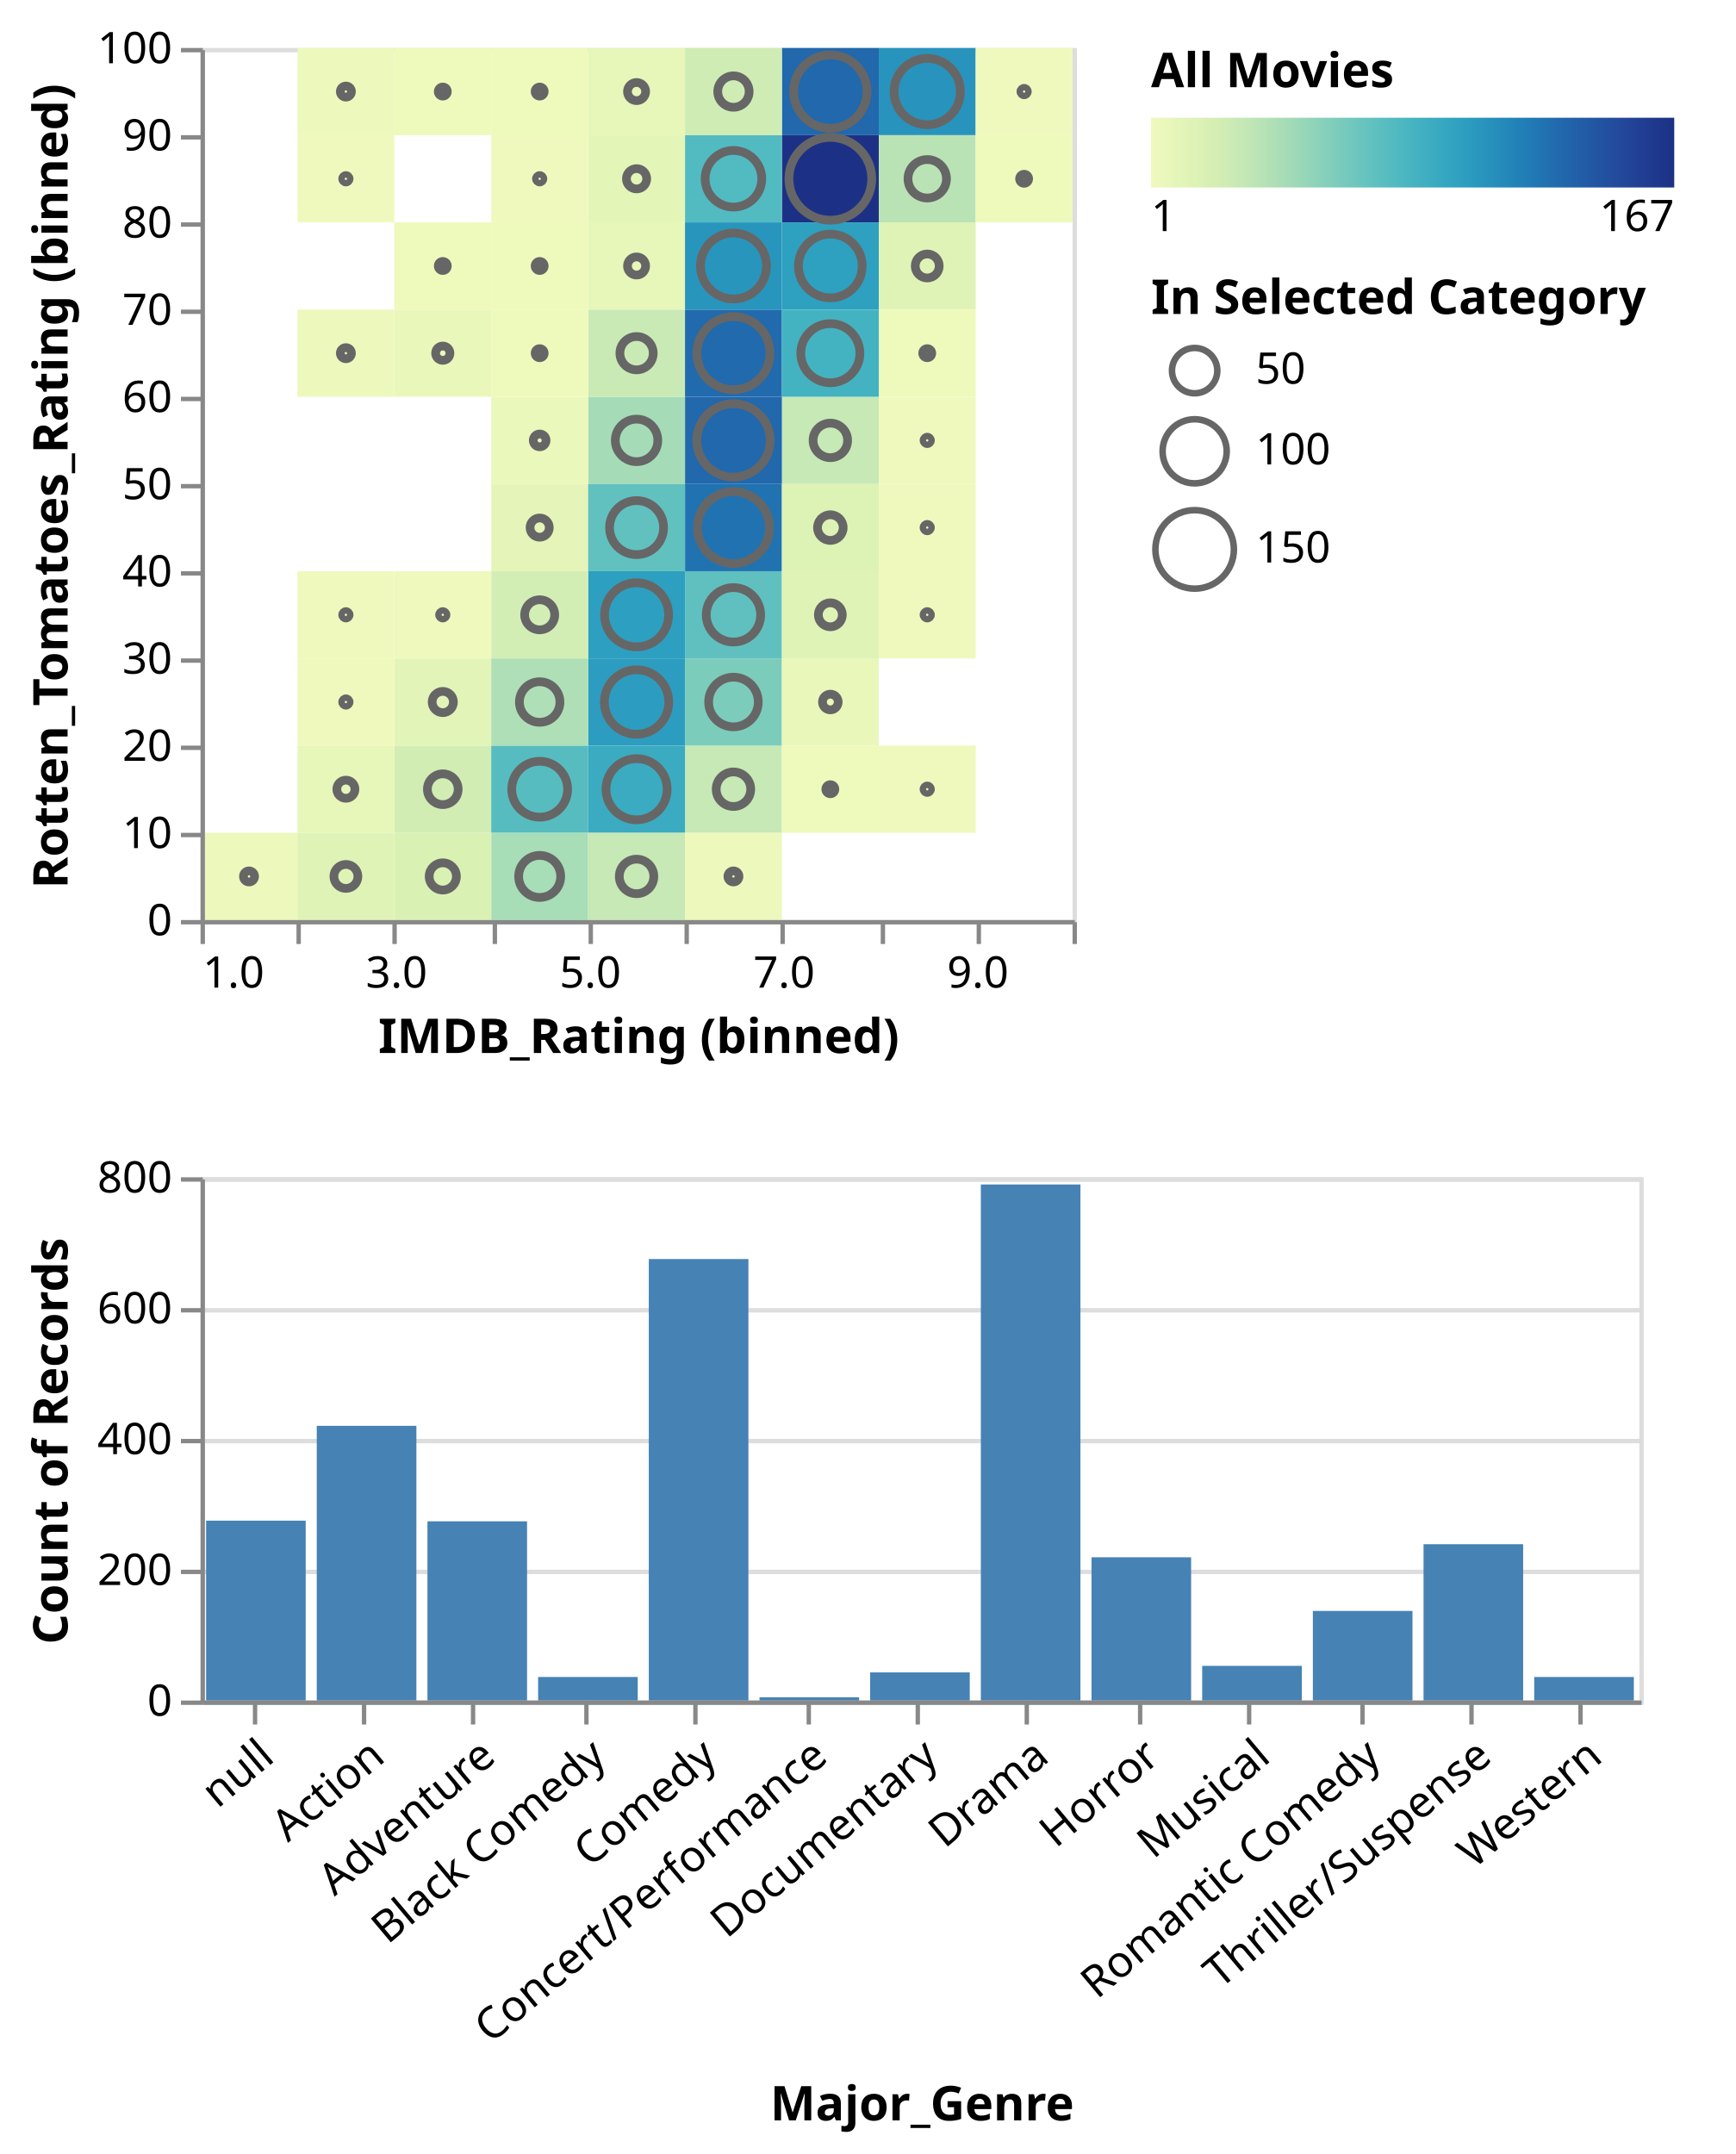
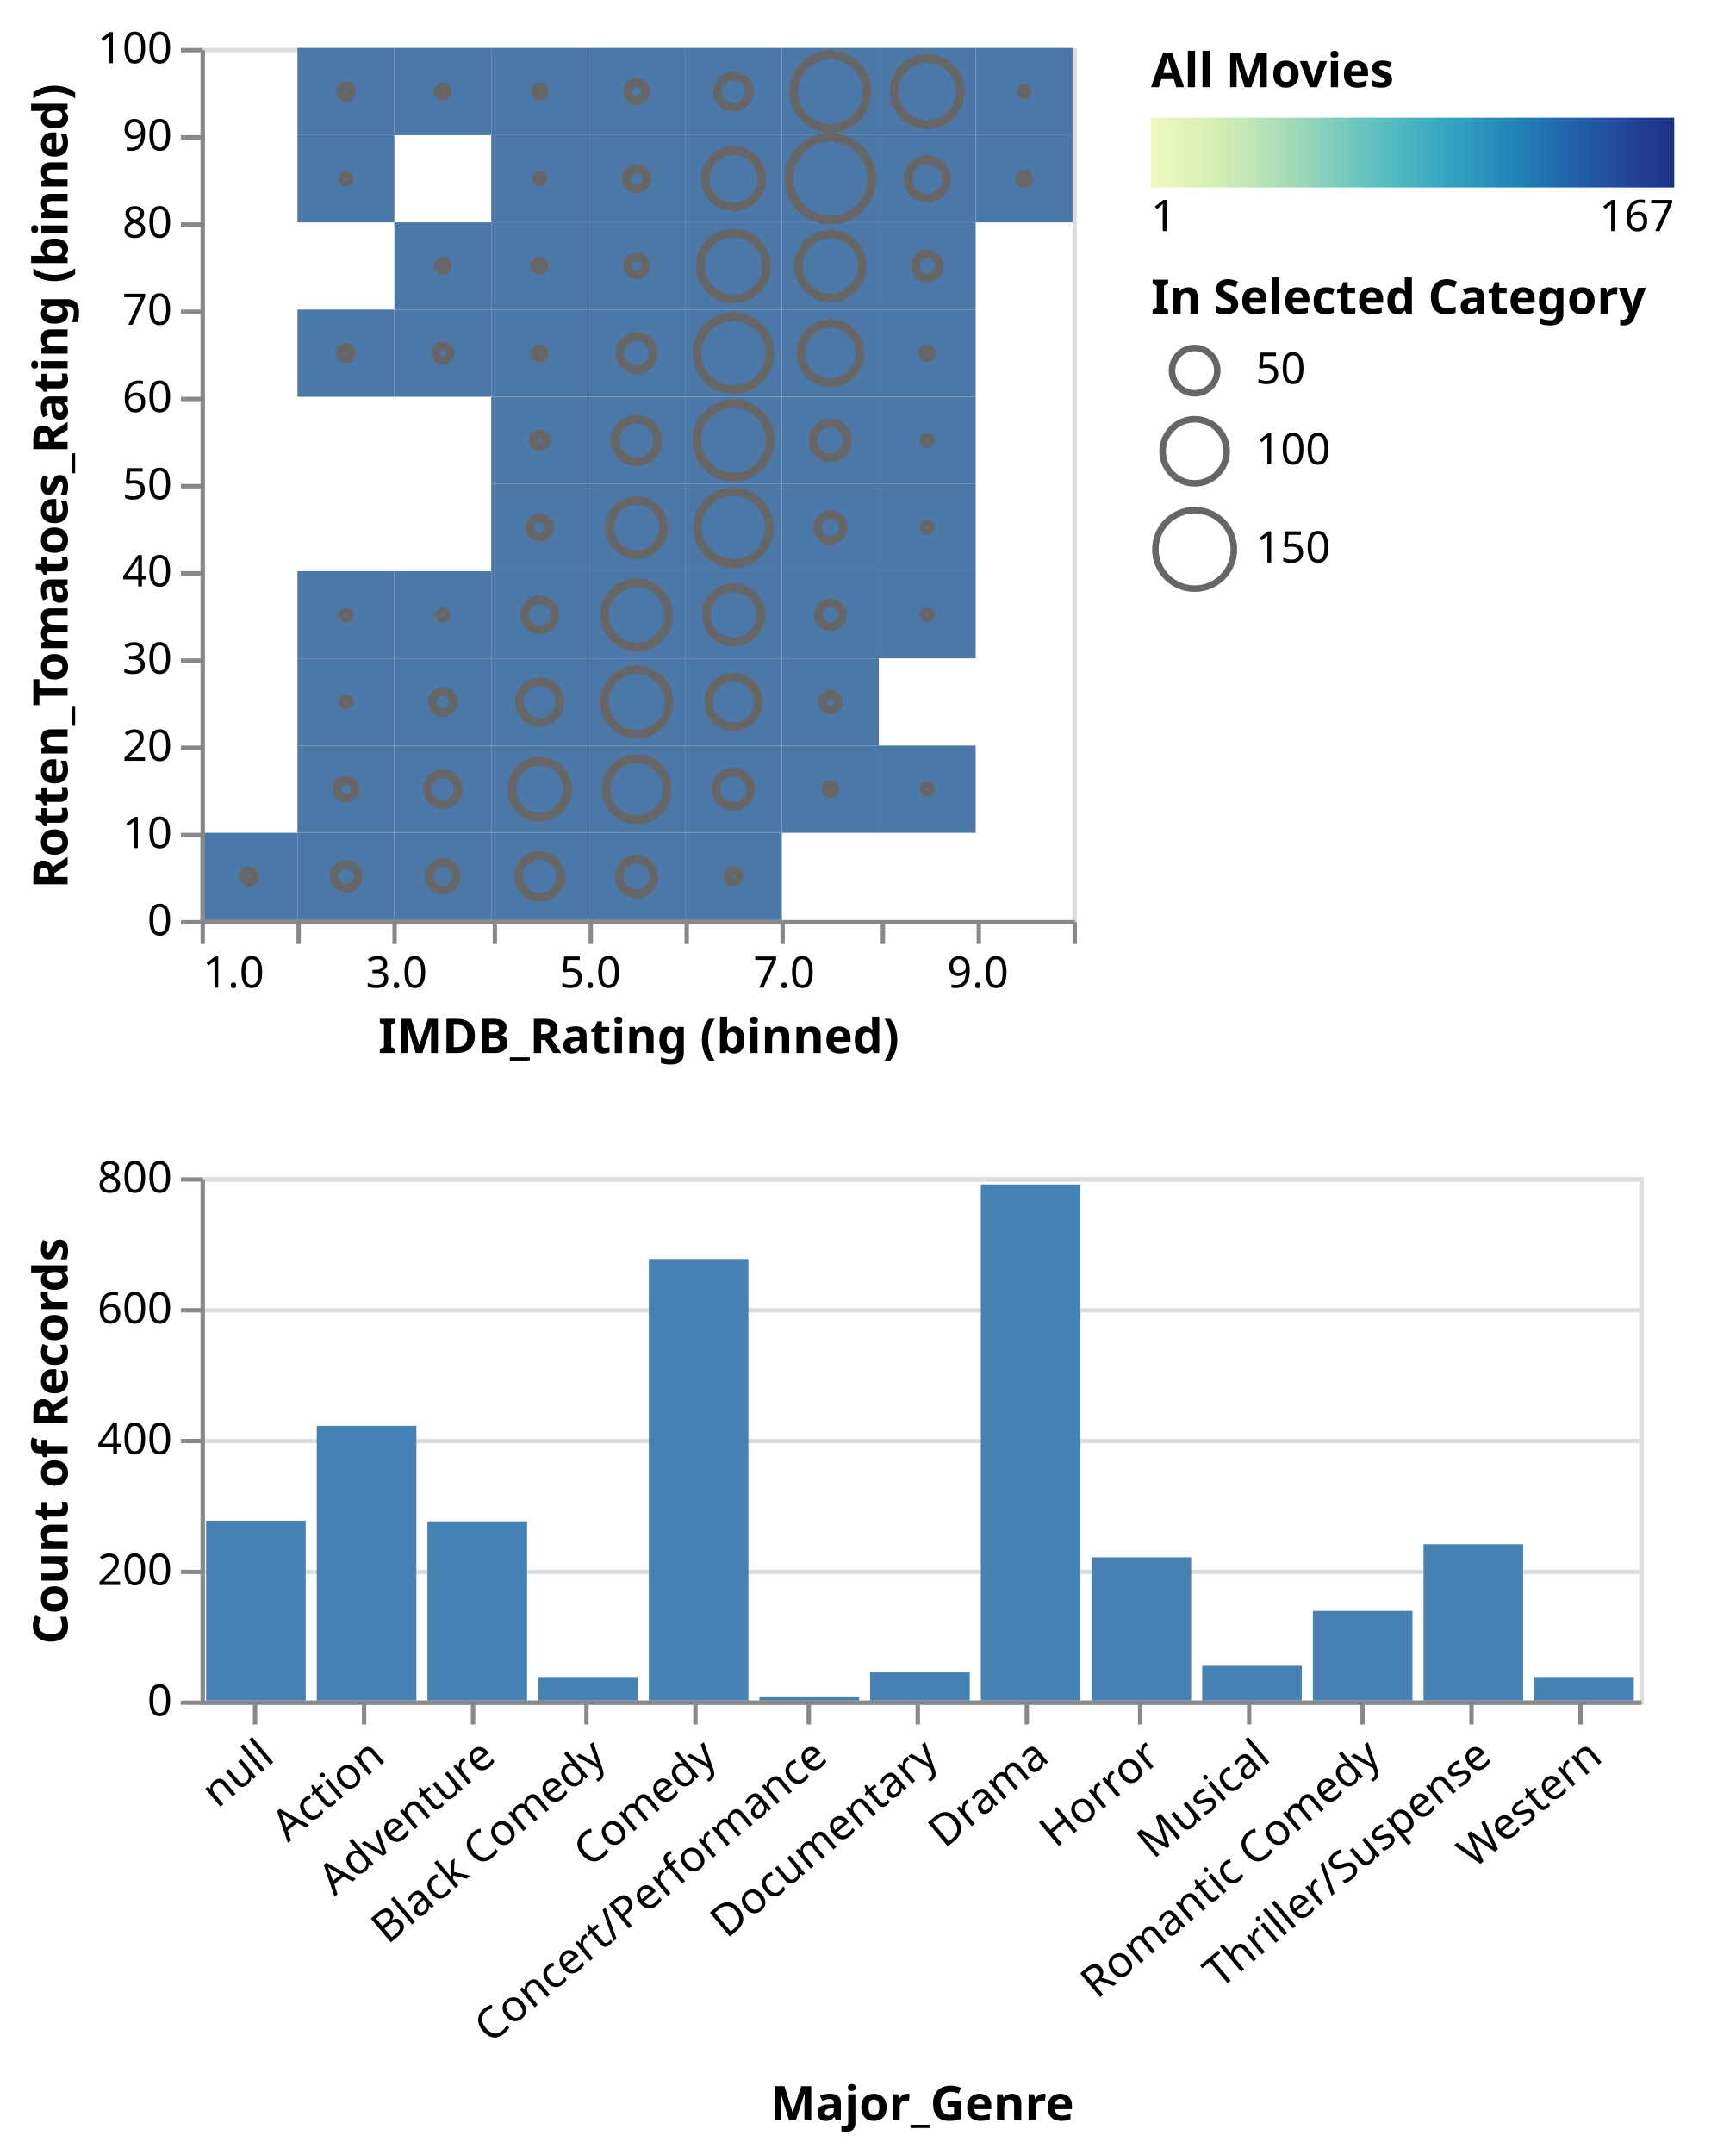
<svg xmlns="http://www.w3.org/2000/svg" class="marks" width="398" height="494" viewBox="0 0 398 494" version="1.1">
  <defs>
    <linearGradient id="gradient_0" x1="0" x2="1" y1="0" y2="0">
      <stop offset="0" stop-color="rgb(239, 249, 189)" />
      <stop offset="0.054" stop-color="rgb(228, 245, 184)" />
      <stop offset="0.114" stop-color="rgb(215, 239, 180)" />
      <stop offset="0.175" stop-color="rgb(197, 232, 181)" />
      <stop offset="0.235" stop-color="rgb(175, 223, 182)" />
      <stop offset="0.295" stop-color="rgb(150, 214, 185)" />
      <stop offset="0.355" stop-color="rgb(124, 204, 188)" />
      <stop offset="0.416" stop-color="rgb(99, 194, 191)" />
      <stop offset="0.476" stop-color="rgb(78, 184, 193)" />
      <stop offset="0.536" stop-color="rgb(60, 172, 193)" />
      <stop offset="0.596" stop-color="rgb(45, 159, 192)" />
      <stop offset="0.657" stop-color="rgb(38, 142, 187)" />
      <stop offset="0.717" stop-color="rgb(33, 125, 182)" />
      <stop offset="0.777" stop-color="rgb(33, 106, 173)" />
      <stop offset="0.837" stop-color="rgb(34, 89, 165)" />
      <stop offset="0.898" stop-color="rgb(35, 72, 156)" />
      <stop offset="0.958" stop-color="rgb(31, 58, 143)" />
      <stop offset="1" stop-color="rgb(28, 49, 133)" />
    </linearGradient>
  </defs>
  <g transform="translate(46,11)">
    <g class="mark-group role-frame root">
      <g transform="translate(0,0)">
        <path class="background" d="M0,0h0v0h0Z" style="fill: none;" />
        <g>
          <g class="mark-group role-scope concat_0_group">
            <g transform="translate(0,0)">
              <path class="background" d="M0.5,0.5h200v200h-200Z" style="fill: none; stroke: #ddd;" />
              <g>
                <g class="mark-rect role-mark concat_0_layer_0_marks">
-                   <path d="M44.444,60h22.222v20h-22.222Z" style="fill: rgb(234, 247, 187);" />
-                   <path d="M88.889,140h22.222v20h-22.222Z" style="fill: rgb(44, 157, 192);" />
-                   <path d="M133.333,20h22.222v20h-22.222Z" style="fill: rgb(28, 49, 133);" />
-                   <path d="M155.556,0h22.222v20h-22.222Z" style="fill: rgb(40, 147, 189);" />
-                   <path d="M111.111,20h22.222v20h-22.222Z" style="fill: rgb(82, 186, 193);" />
-                   <path d="M22.222,0h22.222v20h-22.222Z" style="fill: rgb(237, 248, 188);" />
-                   <path d="M133.333,80h22.222v20h-22.222Z" style="fill: rgb(198, 233, 181);" />
-                   <path d="M88.889,120h22.222v20h-22.222Z" style="fill: rgb(45, 159, 192);" />
-                   <path d="M133.333,40h22.222v20h-22.222Z" style="fill: rgb(46, 160, 192);" />
-                   <path d="M44.444,160h22.222v20h-22.222Z" style="fill: rgb(209, 237, 180);" />
-                   <path d="M133.333,0h22.222v20h-22.222Z" style="fill: rgb(33, 104, 172);" />
-                   <path d="M111.111,160h22.222v20h-22.222Z" style="fill: rgb(198, 233, 181);" />
-                   <path d="M111.111,80h22.222v20h-22.222Z" style="fill: rgb(33, 104, 172);" />
-                   <path d="M66.667,160h22.222v20h-22.222Z" style="fill: rgb(86, 188, 192);" />
-                   <path d="M111.111,100h22.222v20h-22.222Z" style="fill: rgb(33, 114, 177);" />
-                   <path d="M111.111,140h22.222v20h-22.222Z" style="fill: rgb(124, 204, 188);" />
-                   <path d="M88.889,80h22.222v20h-22.222Z" style="fill: rgb(165, 220, 183);" />
-                   <path d="M44.444,40h22.222v20h-22.222Z" style="fill: rgb(238, 249, 188);" />
-                   <path d="M111.111,0h22.222v20h-22.222Z" style="fill: rgb(207, 236, 180);" />
-                   <path d="M88.889,60h22.222v20h-22.222Z" style="fill: rgb(202, 234, 181);" />
-                   <path d="M88.889,40h22.222v20h-22.222Z" style="fill: rgb(231, 246, 185);" />
-                   <path d="M111.111,60h22.222v20h-22.222Z" style="fill: rgb(33, 106, 173);" />
-                   <path d="M133.333,60h22.222v20h-22.222Z" style="fill: rgb(67, 179, 194);" />
-                   <path d="M111.111,120h22.222v20h-22.222Z" style="fill: rgb(95, 192, 191);" />
-                   <path d="M88.889,20h22.222v20h-22.222Z" style="fill: rgb(228, 245, 184);" />
-                   <path d="M44.444,0h22.222v20h-22.222Z" style="fill: rgb(238, 249, 188);" />
-                   <path d="M44.444,140h22.222v20h-22.222Z" style="fill: rgb(227, 244, 184);" />
-                   <path d="M66.667,100h22.222v20h-22.222Z" style="fill: rgb(229, 245, 185);" />
-                   <path d="M88.889,160h22.222v20h-22.222Z" style="fill: rgb(58, 171, 193);" />
-                   <path d="M88.889,100h22.222v20h-22.222Z" style="fill: rgb(97, 193, 191);" />
-                   <path d="M66.667,80h22.222v20h-22.222Z" style="fill: rgb(235, 248, 187);" />
-                   <path d="M155.556,40h22.222v20h-22.222Z" style="fill: rgb(223, 243, 182);" />
-                   <path d="M111.111,40h22.222v20h-22.222Z" style="fill: rgb(40, 149, 189);" />
-                   <path d="M155.556,120h22.222v20h-22.222Z" style="fill: rgb(239, 249, 189);" />
-                   <path d="M155.556,20h22.222v20h-22.222Z" style="fill: rgb(185, 227, 181);" />
-                   <path d="M66.667,40h22.222v20h-22.222Z" style="fill: rgb(238, 249, 188);" />
-                   <path d="M88.889,0h22.222v20h-22.222Z" style="fill: rgb(231, 246, 185);" />
-                   <path d="M66.667,140h22.222v20h-22.222Z" style="fill: rgb(175, 223, 182);" />
-                   <path d="M66.667,180h22.222v20h-22.222Z" style="fill: rgb(167, 221, 183);" />
-                   <path d="M88.889,180h22.222v20h-22.222Z" style="fill: rgb(198, 233, 181);" />
-                   <path d="M177.778,0h22.222v20h-22.222Z" style="fill: rgb(239, 249, 189);" />
-                   <path d="M66.667,120h22.222v20h-22.222Z" style="fill: rgb(211, 238, 180);" />
-                   <path d="M133.333,100h22.222v20h-22.222Z" style="fill: rgb(221, 242, 181);" />
-                   <path d="M44.444,180h22.222v20h-22.222Z" style="fill: rgb(218, 241, 180);" />
-                   <path d="M22.222,160h22.222v20h-22.222Z" style="fill: rgb(231, 246, 185);" />
-                   <path d="M177.778,20h22.222v20h-22.222Z" style="fill: rgb(238, 249, 188);" />
-                   <path d="M66.667,0h22.222v20h-22.222Z" style="fill: rgb(238, 249, 188);" />
-                   <path d="M22.222,60h22.222v20h-22.222Z" style="fill: rgb(237, 248, 188);" />
-                   <path d="M133.333,140h22.222v20h-22.222Z" style="fill: rgb(233, 247, 186);" />
-                   <path d="M155.556,160h22.222v20h-22.222Z" style="fill: rgb(239, 249, 189);" />
-                   <path d="M22.222,180h22.222v20h-22.222Z" style="fill: rgb(223, 243, 182);" />
-                   <path d="M66.667,60h22.222v20h-22.222Z" style="fill: rgb(238, 249, 188);" />
-                   <path d="M133.333,120h22.222v20h-22.222Z" style="fill: rgb(223, 243, 182);" />
-                   <path d="M155.556,60h22.222v20h-22.222Z" style="fill: rgb(238, 249, 188);" />
-                   <path d="M133.333,160h22.222v20h-22.222Z" style="fill: rgb(238, 249, 188);" />
-                   <path d="M0,180h22.222v20h-22.222Z" style="fill: rgb(237, 248, 188);" />
-                   <path d="M111.111,180h22.222v20h-22.222Z" style="fill: rgb(237, 248, 188);" />
-                   <path d="M66.667,20h22.222v20h-22.222Z" style="fill: rgb(239, 249, 189);" />
-                   <path d="M155.556,100h22.222v20h-22.222Z" style="fill: rgb(239, 249, 189);" />
-                   <path d="M44.444,120h22.222v20h-22.222Z" style="fill: rgb(239, 249, 189);" />
-                   <path d="M155.556,80h22.222v20h-22.222Z" style="fill: rgb(239, 249, 189);" />
-                   <path d="M22.222,140h22.222v20h-22.222Z" style="fill: rgb(239, 249, 189);" />
-                   <path d="M22.222,120h22.222v20h-22.222Z" style="fill: rgb(239, 249, 189);" />
-                   <path d="M22.222,20h22.222v20h-22.222Z" style="fill: rgb(239, 249, 189);" />
+                   <path d="M44.444,60h22.222v20h-22.222Z" style="fill: #4c78a8;" />
+                   <path d="M88.889,140h22.222v20h-22.222Z" style="fill: #4c78a8;" />
+                   <path d="M133.333,20h22.222v20h-22.222Z" style="fill: #4c78a8;" />
+                   <path d="M155.556,0h22.222v20h-22.222Z" style="fill: #4c78a8;" />
+                   <path d="M111.111,20h22.222v20h-22.222Z" style="fill: #4c78a8;" />
+                   <path d="M22.222,0h22.222v20h-22.222Z" style="fill: #4c78a8;" />
+                   <path d="M133.333,80h22.222v20h-22.222Z" style="fill: #4c78a8;" />
+                   <path d="M88.889,120h22.222v20h-22.222Z" style="fill: #4c78a8;" />
+                   <path d="M133.333,40h22.222v20h-22.222Z" style="fill: #4c78a8;" />
+                   <path d="M44.444,160h22.222v20h-22.222Z" style="fill: #4c78a8;" />
+                   <path d="M133.333,0h22.222v20h-22.222Z" style="fill: #4c78a8;" />
+                   <path d="M111.111,160h22.222v20h-22.222Z" style="fill: #4c78a8;" />
+                   <path d="M111.111,80h22.222v20h-22.222Z" style="fill: #4c78a8;" />
+                   <path d="M66.667,160h22.222v20h-22.222Z" style="fill: #4c78a8;" />
+                   <path d="M111.111,100h22.222v20h-22.222Z" style="fill: #4c78a8;" />
+                   <path d="M111.111,140h22.222v20h-22.222Z" style="fill: #4c78a8;" />
+                   <path d="M88.889,80h22.222v20h-22.222Z" style="fill: #4c78a8;" />
+                   <path d="M44.444,40h22.222v20h-22.222Z" style="fill: #4c78a8;" />
+                   <path d="M111.111,0h22.222v20h-22.222Z" style="fill: #4c78a8;" />
+                   <path d="M88.889,60h22.222v20h-22.222Z" style="fill: #4c78a8;" />
+                   <path d="M88.889,40h22.222v20h-22.222Z" style="fill: #4c78a8;" />
+                   <path d="M111.111,60h22.222v20h-22.222Z" style="fill: #4c78a8;" />
+                   <path d="M133.333,60h22.222v20h-22.222Z" style="fill: #4c78a8;" />
+                   <path d="M111.111,120h22.222v20h-22.222Z" style="fill: #4c78a8;" />
+                   <path d="M88.889,20h22.222v20h-22.222Z" style="fill: #4c78a8;" />
+                   <path d="M44.444,0h22.222v20h-22.222Z" style="fill: #4c78a8;" />
+                   <path d="M44.444,140h22.222v20h-22.222Z" style="fill: #4c78a8;" />
+                   <path d="M66.667,100h22.222v20h-22.222Z" style="fill: #4c78a8;" />
+                   <path d="M88.889,160h22.222v20h-22.222Z" style="fill: #4c78a8;" />
+                   <path d="M88.889,100h22.222v20h-22.222Z" style="fill: #4c78a8;" />
+                   <path d="M66.667,80h22.222v20h-22.222Z" style="fill: #4c78a8;" />
+                   <path d="M155.556,40h22.222v20h-22.222Z" style="fill: #4c78a8;" />
+                   <path d="M111.111,40h22.222v20h-22.222Z" style="fill: #4c78a8;" />
+                   <path d="M155.556,120h22.222v20h-22.222Z" style="fill: #4c78a8;" />
+                   <path d="M155.556,20h22.222v20h-22.222Z" style="fill: #4c78a8;" />
+                   <path d="M66.667,40h22.222v20h-22.222Z" style="fill: #4c78a8;" />
+                   <path d="M88.889,0h22.222v20h-22.222Z" style="fill: #4c78a8;" />
+                   <path d="M66.667,140h22.222v20h-22.222Z" style="fill: #4c78a8;" />
+                   <path d="M66.667,180h22.222v20h-22.222Z" style="fill: #4c78a8;" />
+                   <path d="M88.889,180h22.222v20h-22.222Z" style="fill: #4c78a8;" />
+                   <path d="M177.778,0h22.222v20h-22.222Z" style="fill: #4c78a8;" />
+                   <path d="M66.667,120h22.222v20h-22.222Z" style="fill: #4c78a8;" />
+                   <path d="M133.333,100h22.222v20h-22.222Z" style="fill: #4c78a8;" />
+                   <path d="M44.444,180h22.222v20h-22.222Z" style="fill: #4c78a8;" />
+                   <path d="M22.222,160h22.222v20h-22.222Z" style="fill: #4c78a8;" />
+                   <path d="M177.778,20h22.222v20h-22.222Z" style="fill: #4c78a8;" />
+                   <path d="M66.667,0h22.222v20h-22.222Z" style="fill: #4c78a8;" />
+                   <path d="M22.222,60h22.222v20h-22.222Z" style="fill: #4c78a8;" />
+                   <path d="M133.333,140h22.222v20h-22.222Z" style="fill: #4c78a8;" />
+                   <path d="M155.556,160h22.222v20h-22.222Z" style="fill: #4c78a8;" />
+                   <path d="M22.222,180h22.222v20h-22.222Z" style="fill: #4c78a8;" />
+                   <path d="M66.667,60h22.222v20h-22.222Z" style="fill: #4c78a8;" />
+                   <path d="M133.333,120h22.222v20h-22.222Z" style="fill: #4c78a8;" />
+                   <path d="M155.556,60h22.222v20h-22.222Z" style="fill: #4c78a8;" />
+                   <path d="M133.333,160h22.222v20h-22.222Z" style="fill: #4c78a8;" />
+                   <path d="M0,180h22.222v20h-22.222Z" style="fill: #4c78a8;" />
+                   <path d="M111.111,180h22.222v20h-22.222Z" style="fill: #4c78a8;" />
+                   <path d="M66.667,20h22.222v20h-22.222Z" style="fill: #4c78a8;" />
+                   <path d="M155.556,100h22.222v20h-22.222Z" style="fill: #4c78a8;" />
+                   <path d="M44.444,120h22.222v20h-22.222Z" style="fill: #4c78a8;" />
+                   <path d="M155.556,80h22.222v20h-22.222Z" style="fill: #4c78a8;" />
+                   <path d="M22.222,140h22.222v20h-22.222Z" style="fill: #4c78a8;" />
+                   <path d="M22.222,120h22.222v20h-22.222Z" style="fill: #4c78a8;" />
+                   <path d="M22.222,20h22.222v20h-22.222Z" style="fill: #4c78a8;" />
                </g>
                <g class="mark-symbol role-mark concat_0_layer_1_marks">
                  <path transform="translate(55.55556,70)" d="M1.644,0A1.644,1.644,0,1,1,-1.644,0A1.644,1.644,0,1,1,1.644,0" style="fill: none; stroke: #666; stroke-width: 2;" />
                  <path transform="translate(100,150)" d="M7.388,0A7.388,7.388,0,1,1,-7.388,0A7.388,7.388,0,1,1,7.388,0" style="fill: none; stroke: #666; stroke-width: 2;" />
                  <path transform="translate(144.4444,30)" d="M9.5,0A9.5,9.5,0,1,1,-9.5,0A9.5,9.5,0,1,1,9.5,0" style="fill: none; stroke: #666; stroke-width: 2;" />
                  <path transform="translate(166.6667,10)" d="M7.604,0A7.604,7.604,0,1,1,-7.604,0A7.604,7.604,0,1,1,7.604,0" style="fill: none; stroke: #666; stroke-width: 2;" />
                  <path transform="translate(122.2222,30)" d="M6.493,0A6.493,6.493,0,1,1,-6.493,0A6.493,6.493,0,1,1,6.493,0" style="fill: none; stroke: #666; stroke-width: 2;" />
                  <path transform="translate(33.33333,10)" d="M1.273,0A1.273,1.273,0,1,1,-1.273,0A1.273,1.273,0,1,1,1.273,0" style="fill: none; stroke: #666; stroke-width: 2;" />
                  <path transform="translate(144.4444,90)" d="M3.959,0A3.959,3.959,0,1,1,-3.959,0A3.959,3.959,0,1,1,3.959,0" style="fill: none; stroke: #666; stroke-width: 2;" />
                  <path transform="translate(100,130)" d="M7.351,0A7.351,7.351,0,1,1,-7.351,0A7.351,7.351,0,1,1,7.351,0" style="fill: none; stroke: #666; stroke-width: 2;" />
                  <path transform="translate(144.4444,50)" d="M7.314,0A7.314,7.314,0,1,1,-7.314,0A7.314,7.314,0,1,1,7.314,0" style="fill: none; stroke: #666; stroke-width: 2;" />
                  <path transform="translate(55.55556,170)" d="M3.526,0A3.526,3.526,0,1,1,-3.526,0A3.526,3.526,0,1,1,3.526,0" style="fill: none; stroke: #666; stroke-width: 2;" />
                  <path transform="translate(144.4444,10)" d="M8.414,0A8.414,8.414,0,1,1,-8.414,0A8.414,8.414,0,1,1,8.414,0" style="fill: none; stroke: #666; stroke-width: 2;" />
                  <path transform="translate(122.2222,170)" d="M3.959,0A3.959,3.959,0,1,1,-3.959,0A3.959,3.959,0,1,1,3.959,0" style="fill: none; stroke: #666; stroke-width: 2;" />
                  <path transform="translate(122.2222,90)" d="M8.414,0A8.414,8.414,0,1,1,-8.414,0A8.414,8.414,0,1,1,8.414,0" style="fill: none; stroke: #666; stroke-width: 2;" />
                  <path transform="translate(77.77778,170)" d="M6.409,0A6.409,6.409,0,1,1,-6.409,0A6.409,6.409,0,1,1,6.409,0" style="fill: none; stroke: #666; stroke-width: 2;" />
                  <path transform="translate(122.2222,110)" d="M8.252,0A8.252,8.252,0,1,1,-8.252,0A8.252,8.252,0,1,1,8.252,0" style="fill: none; stroke: #666; stroke-width: 2;" />
                  <path transform="translate(122.2222,150)" d="M5.694,0A5.694,5.694,0,1,1,-5.694,0A5.694,5.694,0,1,1,5.694,0" style="fill: none; stroke: #666; stroke-width: 2;" />
                  <path transform="translate(100,90)" d="M4.876,0A4.876,4.876,0,1,1,-4.876,0A4.876,4.876,0,1,1,4.876,0" style="fill: none; stroke: #666; stroke-width: 2;" />
                  <path transform="translate(55.55556,50)" d="M1.04,0A1.04,1.04,0,1,1,-1.04,0A1.04,1.04,0,1,1,1.04,0" style="fill: none; stroke: #666; stroke-width: 2;" />
                  <path transform="translate(122.2222,10)" d="M3.601,0A3.601,3.601,0,1,1,-3.601,0A3.601,3.601,0,1,1,3.601,0" style="fill: none; stroke: #666; stroke-width: 2;" />
                  <path transform="translate(100,70)" d="M3.82,0A3.82,3.82,0,1,1,-3.82,0A3.82,3.82,0,1,1,3.82,0" style="fill: none; stroke: #666; stroke-width: 2;" />
                  <path transform="translate(100,50)" d="M2.079,0A2.079,2.079,0,1,1,-2.079,0A2.079,2.079,0,1,1,2.079,0" style="fill: none; stroke: #666; stroke-width: 2;" />
                  <path transform="translate(122.2222,70)" d="M8.382,0A8.382,8.382,0,1,1,-8.382,0A8.382,8.382,0,1,1,8.382,0" style="fill: none; stroke: #666; stroke-width: 2;" />
                  <path transform="translate(144.4444,70)" d="M6.778,0A6.778,6.778,0,1,1,-6.778,0A6.778,6.778,0,1,1,6.778,0" style="fill: none; stroke: #666; stroke-width: 2;" />
                  <path transform="translate(122.2222,130)" d="M6.238,0A6.238,6.238,0,1,1,-6.238,0A6.238,6.238,0,1,1,6.238,0" style="fill: none; stroke: #666; stroke-width: 2;" />
                  <path transform="translate(100,30)" d="M2.325,0A2.325,2.325,0,1,1,-2.325,0A2.325,2.325,0,1,1,2.325,0" style="fill: none; stroke: #666; stroke-width: 2;" />
                  <path transform="translate(55.55556,10)" d="M1.04,0A1.04,1.04,0,1,1,-1.04,0A1.04,1.04,0,1,1,1.04,0" style="fill: none; stroke: #666; stroke-width: 2;" />
                  <path transform="translate(55.55556,150)" d="M2.438,0A2.438,2.438,0,1,1,-2.438,0A2.438,2.438,0,1,1,2.438,0" style="fill: none; stroke: #666; stroke-width: 2;" />
                  <path transform="translate(77.77778,110)" d="M2.205,0A2.205,2.205,0,1,1,-2.205,0A2.205,2.205,0,1,1,2.205,0" style="fill: none; stroke: #666; stroke-width: 2;" />
                  <path transform="translate(100,170)" d="M7.013,0A7.013,7.013,0,1,1,-7.013,0A7.013,7.013,0,1,1,7.013,0" style="fill: none; stroke: #666; stroke-width: 2;" />
                  <path transform="translate(100,110)" d="M6.194,0A6.194,6.194,0,1,1,-6.194,0A6.194,6.194,0,1,1,6.194,0" style="fill: none; stroke: #666; stroke-width: 2;" />
                  <path transform="translate(77.77778,90)" d="M1.47,0A1.47,1.47,0,1,1,-1.47,0A1.47,1.47,0,1,1,1.47,0" style="fill: none; stroke: #666; stroke-width: 2;" />
                  <path transform="translate(166.6667,50)" d="M2.751,0A2.751,2.751,0,1,1,-2.751,0A2.751,2.751,0,1,1,2.751,0" style="fill: none; stroke: #666; stroke-width: 2;" />
                  <path transform="translate(122.2222,50)" d="M7.569,0A7.569,7.569,0,1,1,-7.569,0A7.569,7.569,0,1,1,7.569,0" style="fill: none; stroke: #666; stroke-width: 2;" />
                  <path transform="translate(166.6667,130)" d="M0.735,0A0.735,0.735,0,1,1,-0.735,0A0.735,0.735,0,1,1,0.735,0" style="fill: none; stroke: #666; stroke-width: 2;" />
                  <path transform="translate(166.6667,30)" d="M4.411,0A4.411,4.411,0,1,1,-4.411,0A4.411,4.411,0,1,1,4.411,0" style="fill: none; stroke: #666; stroke-width: 2;" />
                  <path transform="translate(77.77778,50)" d="M1.04,0A1.04,1.04,0,1,1,-1.04,0A1.04,1.04,0,1,1,1.04,0" style="fill: none; stroke: #666; stroke-width: 2;" />
                  <path transform="translate(100,10)" d="M2.079,0A2.079,2.079,0,1,1,-2.079,0A2.079,2.079,0,1,1,2.079,0" style="fill: none; stroke: #666; stroke-width: 2;" />
                  <path transform="translate(77.77778,150)" d="M4.649,0A4.649,4.649,0,1,1,-4.649,0A4.649,4.649,0,1,1,4.649,0" style="fill: none; stroke: #666; stroke-width: 2;" />
                  <path transform="translate(77.77778,190)" d="M4.821,0A4.821,4.821,0,1,1,-4.821,0A4.821,4.821,0,1,1,4.821,0" style="fill: none; stroke: #666; stroke-width: 2;" />
                  <path transform="translate(100,190)" d="M3.959,0A3.959,3.959,0,1,1,-3.959,0A3.959,3.959,0,1,1,3.959,0" style="fill: none; stroke: #666; stroke-width: 2;" />
                  <path transform="translate(188.8889,10)" d="M0.735,0A0.735,0.735,0,1,1,-0.735,0A0.735,0.735,0,1,1,0.735,0" style="fill: none; stroke: #666; stroke-width: 2;" />
                  <path transform="translate(77.77778,130)" d="M3.448,0A3.448,3.448,0,1,1,-3.448,0A3.448,3.448,0,1,1,3.448,0" style="fill: none; stroke: #666; stroke-width: 2;" />
                  <path transform="translate(144.4444,110)" d="M2.941,0A2.941,2.941,0,1,1,-2.941,0A2.941,2.941,0,1,1,2.941,0" style="fill: none; stroke: #666; stroke-width: 2;" />
                  <path transform="translate(55.55556,190)" d="M3.119,0A3.119,3.119,0,1,1,-3.119,0A3.119,3.119,0,1,1,3.119,0" style="fill: none; stroke: #666; stroke-width: 2;" />
                  <path transform="translate(33.33333,170)" d="M2.079,0A2.079,2.079,0,1,1,-2.079,0A2.079,2.079,0,1,1,2.079,0" style="fill: none; stroke: #666; stroke-width: 2;" />
                  <path transform="translate(188.8889,30)" d="M1.04,0A1.04,1.04,0,1,1,-1.04,0A1.04,1.04,0,1,1,1.04,0" style="fill: none; stroke: #666; stroke-width: 2;" />
                  <path transform="translate(77.77778,10)" d="M1.04,0A1.04,1.04,0,1,1,-1.04,0A1.04,1.04,0,1,1,1.04,0" style="fill: none; stroke: #666; stroke-width: 2;" />
                  <path transform="translate(33.33333,70)" d="M1.273,0A1.273,1.273,0,1,1,-1.273,0A1.273,1.273,0,1,1,1.273,0" style="fill: none; stroke: #666; stroke-width: 2;" />
                  <path transform="translate(144.4444,150)" d="M1.801,0A1.801,1.801,0,1,1,-1.801,0A1.801,1.801,0,1,1,1.801,0" style="fill: none; stroke: #666; stroke-width: 2;" />
                  <path transform="translate(166.6667,170)" d="M0.735,0A0.735,0.735,0,1,1,-0.735,0A0.735,0.735,0,1,1,0.735,0" style="fill: none; stroke: #666; stroke-width: 2;" />
                  <path transform="translate(33.33333,190)" d="M2.751,0A2.751,2.751,0,1,1,-2.751,0A2.751,2.751,0,1,1,2.751,0" style="fill: none; stroke: #666; stroke-width: 2;" />
                  <path transform="translate(77.77778,70)" d="M1.04,0A1.04,1.04,0,1,1,-1.04,0A1.04,1.04,0,1,1,1.04,0" style="fill: none; stroke: #666; stroke-width: 2;" />
                  <path transform="translate(144.4444,130)" d="M2.751,0A2.751,2.751,0,1,1,-2.751,0A2.751,2.751,0,1,1,2.751,0" style="fill: none; stroke: #666; stroke-width: 2;" />
                  <path transform="translate(166.6667,70)" d="M1.04,0A1.04,1.04,0,1,1,-1.04,0A1.04,1.04,0,1,1,1.04,0" style="fill: none; stroke: #666; stroke-width: 2;" />
                  <path transform="translate(144.4444,170)" d="M1.04,0A1.04,1.04,0,1,1,-1.04,0A1.04,1.04,0,1,1,1.04,0" style="fill: none; stroke: #666; stroke-width: 2;" />
                  <path transform="translate(11.11111,190)" d="M1.273,0A1.273,1.273,0,1,1,-1.273,0A1.273,1.273,0,1,1,1.273,0" style="fill: none; stroke: #666; stroke-width: 2;" />
                  <path transform="translate(122.2222,190)" d="M1.273,0A1.273,1.273,0,1,1,-1.273,0A1.273,1.273,0,1,1,1.273,0" style="fill: none; stroke: #666; stroke-width: 2;" />
                  <path transform="translate(77.77778,30)" d="M0.735,0A0.735,0.735,0,1,1,-0.735,0A0.735,0.735,0,1,1,0.735,0" style="fill: none; stroke: #666; stroke-width: 2;" />
                  <path transform="translate(166.6667,110)" d="M0.735,0A0.735,0.735,0,1,1,-0.735,0A0.735,0.735,0,1,1,0.735,0" style="fill: none; stroke: #666; stroke-width: 2;" />
                  <path transform="translate(55.55556,130)" d="M0.735,0A0.735,0.735,0,1,1,-0.735,0A0.735,0.735,0,1,1,0.735,0" style="fill: none; stroke: #666; stroke-width: 2;" />
                  <path transform="translate(166.6667,90)" d="M0.735,0A0.735,0.735,0,1,1,-0.735,0A0.735,0.735,0,1,1,0.735,0" style="fill: none; stroke: #666; stroke-width: 2;" />
                  <path transform="translate(33.33333,150)" d="M0.735,0A0.735,0.735,0,1,1,-0.735,0A0.735,0.735,0,1,1,0.735,0" style="fill: none; stroke: #666; stroke-width: 2;" />
                  <path transform="translate(33.33333,130)" d="M0.735,0A0.735,0.735,0,1,1,-0.735,0A0.735,0.735,0,1,1,0.735,0" style="fill: none; stroke: #666; stroke-width: 2;" />
                  <path transform="translate(33.33333,30)" d="M0.735,0A0.735,0.735,0,1,1,-0.735,0A0.735,0.735,0,1,1,0.735,0" style="fill: none; stroke: #666; stroke-width: 2;" />
                </g>
                <g class="mark-group role-legend">
                  <g transform="translate(218,0)">
                    <path class="background" d="M0,0h120v44h-120Z" style="pointer-events: none; fill: none;" />
                    <g>
                      <g class="mark-group role-legend-entry">
                        <g transform="translate(0,16)">
                          <path class="background" d="M0,0h0v0h0Z" style="pointer-events: none; fill: none;" />
                          <g>
                            <g class="mark-rect role-legend-gradient" style="pointer-events: none;">
                              <path d="M0,0h120v16h-120Z" style="fill: url(#gradient_0); stroke: #ddd; stroke-width: 0; opacity: 1;" />
                            </g>
                            <g class="mark-text role-legend-label" style="pointer-events: none;">
                              <text text-anchor="start" transform="translate(0,26)" style="font-family: sans-serif; font-size: 10px; fill: #000; opacity: 1;">1</text>
                              <text text-anchor="end" transform="translate(120,26)" style="font-family: sans-serif; font-size: 10px; fill: #000; opacity: 1;">167</text>
                            </g>
                          </g>
                        </g>
                      </g>
                      <g class="mark-text role-legend-title" style="pointer-events: none;">
                        <text text-anchor="start" transform="translate(0,9)" style="font-family: sans-serif; font-size: 11px; font-weight: bold; fill: #000; opacity: 1;">All Movies</text>
                      </g>
                    </g>
                  </g>
                </g>
                <g class="mark-group role-legend">
                  <g transform="translate(218,52)">
                    <path class="background" d="M0,0h128v74h-128Z" style="pointer-events: none; fill: none;" />
                    <g>
                      <g class="mark-group role-legend-entry">
                        <g transform="translate(0,16)">
                          <path class="background" d="M0,0h0v0h0Z" style="pointer-events: none; fill: none;" />
                          <g>
                            <g class="mark-group role-scope">
                              <g transform="translate(0,0)">
                                <path class="background" d="M0,0h42v12.698h-42Z" style="pointer-events: none; fill: none; opacity: 1;" />
                                <g>
                                  <g class="mark-symbol role-legend-symbol" style="pointer-events: none;">
                                    <path transform="translate(10,6)" d="M5.198,0A5.198,5.198,0,1,1,-5.198,0A5.198,5.198,0,1,1,5.198,0" style="fill: none; stroke: #666; stroke-width: 1.5; opacity: 1;" />
                                  </g>
                                  <g class="mark-text role-legend-label" style="pointer-events: none;">
                                    <text text-anchor="start" transform="translate(24,9)" style="font-family: sans-serif; font-size: 10px; fill: #000; opacity: 1;">50</text>
                                  </g>
                                </g>
                              </g>
                              <g transform="translate(0,16)">
                                <path class="background" d="M0,0h42v17.351h-42Z" style="pointer-events: none; fill: none; opacity: 1;" />
                                <g>
                                  <g class="mark-symbol role-legend-symbol" style="pointer-events: none;">
                                    <path transform="translate(10,8.5)" d="M7.351,0A7.351,7.351,0,1,1,-7.351,0A7.351,7.351,0,1,1,7.351,0" style="fill: none; stroke: #666; stroke-width: 1.5; opacity: 1;" />
                                  </g>
                                  <g class="mark-text role-legend-label" style="pointer-events: none;">
                                    <text text-anchor="start" transform="translate(24,11.5)" style="font-family: sans-serif; font-size: 10px; fill: #000; opacity: 1;">100</text>
                                  </g>
                                </g>
                              </g>
                              <g transform="translate(0,37)">
                                <path class="background" d="M0,0h42v20.503h-42Z" style="pointer-events: none; fill: none; opacity: 1;" />
                                <g>
                                  <g class="mark-symbol role-legend-symbol" style="pointer-events: none;">
                                    <path transform="translate(10,10)" d="M9.003,0A9.003,9.003,0,1,1,-9.003,0A9.003,9.003,0,1,1,9.003,0" style="fill: none; stroke: #666; stroke-width: 1.5; opacity: 1;" />
                                  </g>
                                  <g class="mark-text role-legend-label" style="pointer-events: none;">
                                    <text text-anchor="start" transform="translate(24,13)" style="font-family: sans-serif; font-size: 10px; fill: #000; opacity: 1;">150</text>
                                  </g>
                                </g>
                              </g>
                            </g>
                          </g>
                        </g>
                      </g>
                      <g class="mark-text role-legend-title" style="pointer-events: none;">
                        <text text-anchor="start" transform="translate(0,9)" style="font-family: sans-serif; font-size: 11px; font-weight: bold; fill: #000; opacity: 1;">In Selected Category</text>
                      </g>
                    </g>
                  </g>
                </g>
                <g class="mark-group role-axis">
                  <g transform="translate(0.5,200.5)">
                    <path class="background" d="M0,0h0v0h0Z" style="pointer-events: none; fill: none;" />
                    <g>
                      <g class="mark-rule role-axis-tick" style="pointer-events: none;">
                        <line transform="translate(0,0)" x2="0" y2="5" style="fill: none; stroke: #888; stroke-width: 1; opacity: 1;" />
                        <line transform="translate(22,0)" x2="0" y2="5" style="fill: none; stroke: #888; stroke-width: 1; opacity: 1;" />
                        <line transform="translate(44,0)" x2="0" y2="5" style="fill: none; stroke: #888; stroke-width: 1; opacity: 1;" />
                        <line transform="translate(67,0)" x2="0" y2="5" style="fill: none; stroke: #888; stroke-width: 1; opacity: 1;" />
                        <line transform="translate(89,0)" x2="0" y2="5" style="fill: none; stroke: #888; stroke-width: 1; opacity: 1;" />
                        <line transform="translate(111,0)" x2="0" y2="5" style="fill: none; stroke: #888; stroke-width: 1; opacity: 1;" />
                        <line transform="translate(133,0)" x2="0" y2="5" style="fill: none; stroke: #888; stroke-width: 1; opacity: 1;" />
                        <line transform="translate(156,0)" x2="0" y2="5" style="fill: none; stroke: #888; stroke-width: 1; opacity: 1;" />
                        <line transform="translate(178,0)" x2="0" y2="5" style="fill: none; stroke: #888; stroke-width: 1; opacity: 1;" />
                        <line transform="translate(200,0)" x2="0" y2="5" style="fill: none; stroke: #888; stroke-width: 1; opacity: 1;" />
                      </g>
                      <g class="mark-text role-axis-label" style="pointer-events: none;">
                        <text text-anchor="start" transform="translate(0,15)" style="font-family: sans-serif; font-size: 10px; fill: #000; opacity: 1;">1.0</text>
                        <text text-anchor="middle" transform="translate(22.22222,15)" style="font-family: sans-serif; font-size: 10px; fill: #000; opacity: 0;">2.0</text>
                        <text text-anchor="middle" transform="translate(44.44444,15)" style="font-family: sans-serif; font-size: 10px; fill: #000; opacity: 1;">3.0</text>
                        <text text-anchor="middle" transform="translate(66.66667,15)" style="font-family: sans-serif; font-size: 10px; fill: #000; opacity: 0;">4.0</text>
                        <text text-anchor="middle" transform="translate(88.88889,15)" style="font-family: sans-serif; font-size: 10px; fill: #000; opacity: 1;">5.0</text>
                        <text text-anchor="middle" transform="translate(111.1111,15)" style="font-family: sans-serif; font-size: 10px; fill: #000; opacity: 0;">6.0</text>
                        <text text-anchor="middle" transform="translate(133.3333,15)" style="font-family: sans-serif; font-size: 10px; fill: #000; opacity: 1;">7.0</text>
                        <text text-anchor="middle" transform="translate(155.5556,15)" style="font-family: sans-serif; font-size: 10px; fill: #000; opacity: 0;">8.0</text>
                        <text text-anchor="middle" transform="translate(177.7778,15)" style="font-family: sans-serif; font-size: 10px; fill: #000; opacity: 1;">9.0</text>
                        <text text-anchor="end" transform="translate(200,15)" style="font-family: sans-serif; font-size: 10px; fill: #000; opacity: 0;">10.0</text>
                      </g>
                      <g class="mark-rule role-axis-domain" style="pointer-events: none;">
                        <line transform="translate(0,0)" x2="200" y2="0" style="fill: none; stroke: #888; stroke-width: 1; opacity: 1;" />
                      </g>
                      <g class="mark-text role-axis-title" style="pointer-events: none;">
                        <text text-anchor="middle" transform="translate(100,30)" style="font-family: sans-serif; font-size: 11px; font-weight: bold; fill: #000; opacity: 1;">IMDB_Rating (binned)</text>
                      </g>
                    </g>
                  </g>
                </g>
                <g class="mark-group role-axis">
                  <g transform="translate(0.5,0.5)">
                    <path class="background" d="M0,0h0v0h0Z" style="pointer-events: none; fill: none;" />
                    <g>
                      <g class="mark-rule role-axis-tick" style="pointer-events: none;">
                        <line transform="translate(0,200)" x2="-5" y2="0" style="fill: none; stroke: #888; stroke-width: 1; opacity: 1;" />
                        <line transform="translate(0,180)" x2="-5" y2="0" style="fill: none; stroke: #888; stroke-width: 1; opacity: 1;" />
                        <line transform="translate(0,160)" x2="-5" y2="0" style="fill: none; stroke: #888; stroke-width: 1; opacity: 1;" />
                        <line transform="translate(0,140)" x2="-5" y2="0" style="fill: none; stroke: #888; stroke-width: 1; opacity: 1;" />
                        <line transform="translate(0,120)" x2="-5" y2="0" style="fill: none; stroke: #888; stroke-width: 1; opacity: 1;" />
                        <line transform="translate(0,100)" x2="-5" y2="0" style="fill: none; stroke: #888; stroke-width: 1; opacity: 1;" />
                        <line transform="translate(0,80)" x2="-5" y2="0" style="fill: none; stroke: #888; stroke-width: 1; opacity: 1;" />
                        <line transform="translate(0,60)" x2="-5" y2="0" style="fill: none; stroke: #888; stroke-width: 1; opacity: 1;" />
                        <line transform="translate(0,40)" x2="-5" y2="0" style="fill: none; stroke: #888; stroke-width: 1; opacity: 1;" />
                        <line transform="translate(0,20)" x2="-5" y2="0" style="fill: none; stroke: #888; stroke-width: 1; opacity: 1;" />
                        <line transform="translate(0,0)" x2="-5" y2="0" style="fill: none; stroke: #888; stroke-width: 1; opacity: 1;" />
                      </g>
                      <g class="mark-text role-axis-label" style="pointer-events: none;">
                        <text text-anchor="end" transform="translate(-7,203)" style="font-family: sans-serif; font-size: 10px; fill: #000; opacity: 1;">0</text>
                        <text text-anchor="end" transform="translate(-7,183)" style="font-family: sans-serif; font-size: 10px; fill: #000; opacity: 1;">10</text>
                        <text text-anchor="end" transform="translate(-7,163)" style="font-family: sans-serif; font-size: 10px; fill: #000; opacity: 1;">20</text>
                        <text text-anchor="end" transform="translate(-7,143)" style="font-family: sans-serif; font-size: 10px; fill: #000; opacity: 1;">30</text>
                        <text text-anchor="end" transform="translate(-7,123)" style="font-family: sans-serif; font-size: 10px; fill: #000; opacity: 1;">40</text>
                        <text text-anchor="end" transform="translate(-7,103)" style="font-family: sans-serif; font-size: 10px; fill: #000; opacity: 1;">50</text>
                        <text text-anchor="end" transform="translate(-7,83)" style="font-family: sans-serif; font-size: 10px; fill: #000; opacity: 1;">60</text>
                        <text text-anchor="end" transform="translate(-7,63)" style="font-family: sans-serif; font-size: 10px; fill: #000; opacity: 1;">70</text>
                        <text text-anchor="end" transform="translate(-7,43)" style="font-family: sans-serif; font-size: 10px; fill: #000; opacity: 1;">80</text>
                        <text text-anchor="end" transform="translate(-7,23)" style="font-family: sans-serif; font-size: 10px; fill: #000; opacity: 1;">90</text>
                        <text text-anchor="end" transform="translate(-7,3)" style="font-family: sans-serif; font-size: 10px; fill: #000; opacity: 1;">100</text>
                      </g>
                      <g class="mark-rule role-axis-domain" style="pointer-events: none;">
                        <line transform="translate(0,200)" x2="0" y2="-200" style="fill: none; stroke: #888; stroke-width: 1; opacity: 1;" />
                      </g>
                      <g class="mark-text role-axis-title" style="pointer-events: none;">
                        <text text-anchor="middle" transform="translate(-29,100) rotate(-90) translate(0,-2)" style="font-family: sans-serif; font-size: 11px; font-weight: bold; fill: #000; opacity: 1;">Rotten_Tomatoes_Rating (binned)</text>
                      </g>
                    </g>
                  </g>
                </g>
              </g>
            </g>
          </g>
          <g class="mark-group role-scope concat_1_group">
            <g transform="translate(0,259)">
              <path class="background" d="M0.5,0.5h330v120h-330Z" style="fill: none; stroke: #ddd;" />
              <g>
                <g class="mark-group role-axis">
                  <g transform="translate(0.5,0.5)">
                    <path class="background" d="M0,0h0v0h0Z" style="pointer-events: none; fill: none;" />
                    <g>
                      <g class="mark-rule role-axis-grid" style="pointer-events: none;">
                        <line transform="translate(0,120)" x2="330" y2="0" style="fill: none; stroke: #ddd; stroke-width: 1; opacity: 1;" />
                        <line transform="translate(0,90)" x2="330" y2="0" style="fill: none; stroke: #ddd; stroke-width: 1; opacity: 1;" />
                        <line transform="translate(0,60)" x2="330" y2="0" style="fill: none; stroke: #ddd; stroke-width: 1; opacity: 1;" />
                        <line transform="translate(0,30)" x2="330" y2="0" style="fill: none; stroke: #ddd; stroke-width: 1; opacity: 1;" />
                        <line transform="translate(0,0)" x2="330" y2="0" style="fill: none; stroke: #ddd; stroke-width: 1; opacity: 1;" />
                      </g>
                    </g>
                  </g>
                </g>
                <g class="mark-rect role-mark concat_1_marks">
                  <path d="M1.269,78.75h22.846v41.25h-22.846Z" style="fill: steelblue;" />
                  <path d="M178.962,1.65h22.846v118.35h-22.846Z" style="fill: steelblue;" />
                  <path d="M102.808,18.75h22.846v101.25h-22.846Z" style="fill: steelblue;" />
                  <path d="M229.731,112.05h22.846v7.95h-22.846Z" style="fill: steelblue;" />
                  <path d="M280.5,84.15h22.846v35.85h-22.846Z" style="fill: steelblue;" />
                  <path d="M52.038,78.9h22.846v41.1h-22.846Z" style="fill: steelblue;" />
                  <path d="M26.654,57h22.846v63h-22.846Z" style="fill: steelblue;" />
                  <path d="M255.115,99.45h22.846v20.55h-22.846Z" style="fill: steelblue;" />
                  <path d="M204.346,87.15h22.846v32.85h-22.846Z" style="fill: steelblue;" />
                  <path d="M305.885,114.6h22.846v5.4h-22.846Z" style="fill: steelblue;" />
                  <path d="M153.577,113.55h22.846v6.45h-22.846Z" style="fill: steelblue;" />
                  <path d="M77.423,114.6h22.846v5.4h-22.846Z" style="fill: steelblue;" />
                  <path d="M128.192,119.25h22.846v0.75h-22.846Z" style="fill: steelblue;" />
                </g>
                <g class="mark-group role-axis">
                  <g transform="translate(0.5,120.5)">
                    <path class="background" d="M0,0h0v0h0Z" style="pointer-events: none; fill: none;" />
                    <g>
                      <g class="mark-rule role-axis-tick" style="pointer-events: none;">
                        <line transform="translate(12,0)" x2="0" y2="5" style="fill: none; stroke: #888; stroke-width: 1; opacity: 1;" />
                        <line transform="translate(37,0)" x2="0" y2="5" style="fill: none; stroke: #888; stroke-width: 1; opacity: 1;" />
                        <line transform="translate(62,0)" x2="0" y2="5" style="fill: none; stroke: #888; stroke-width: 1; opacity: 1;" />
                        <line transform="translate(88,0)" x2="0" y2="5" style="fill: none; stroke: #888; stroke-width: 1; opacity: 1;" />
                        <line transform="translate(113,0)" x2="0" y2="5" style="fill: none; stroke: #888; stroke-width: 1; opacity: 1;" />
                        <line transform="translate(139,0)" x2="0" y2="5" style="fill: none; stroke: #888; stroke-width: 1; opacity: 1;" />
                        <line transform="translate(164,0)" x2="0" y2="5" style="fill: none; stroke: #888; stroke-width: 1; opacity: 1;" />
                        <line transform="translate(189,0)" x2="0" y2="5" style="fill: none; stroke: #888; stroke-width: 1; opacity: 1;" />
                        <line transform="translate(215,0)" x2="0" y2="5" style="fill: none; stroke: #888; stroke-width: 1; opacity: 1;" />
                        <line transform="translate(240,0)" x2="0" y2="5" style="fill: none; stroke: #888; stroke-width: 1; opacity: 1;" />
                        <line transform="translate(266,0)" x2="0" y2="5" style="fill: none; stroke: #888; stroke-width: 1; opacity: 1;" />
                        <line transform="translate(291,0)" x2="0" y2="5" style="fill: none; stroke: #888; stroke-width: 1; opacity: 1;" />
                        <line transform="translate(316,0)" x2="0" y2="5" style="fill: none; stroke: #888; stroke-width: 1; opacity: 1;" />
                      </g>
                      <g class="mark-text role-axis-label" style="pointer-events: none;">
                        <text text-anchor="end" transform="translate(11.69231,7) rotate(320) translate(0,8)" style="font-family: sans-serif; font-size: 10px; fill: #000; opacity: 1;">null</text>
                        <text text-anchor="end" transform="translate(37.07692,7) rotate(320) translate(0,8)" style="font-family: sans-serif; font-size: 10px; fill: #000; opacity: 1;">Action</text>
                        <text text-anchor="end" transform="translate(62.46154,7) rotate(320) translate(0,8)" style="font-family: sans-serif; font-size: 10px; fill: #000; opacity: 1;">Adventure</text>
                        <text text-anchor="end" transform="translate(87.84615,7) rotate(320) translate(0,8)" style="font-family: sans-serif; font-size: 10px; fill: #000; opacity: 1;">Black Comedy</text>
                        <text text-anchor="end" transform="translate(113.2308,7) rotate(320) translate(0,8)" style="font-family: sans-serif; font-size: 10px; fill: #000; opacity: 1;">Comedy</text>
                        <text text-anchor="end" transform="translate(138.6154,7) rotate(320) translate(0,8)" style="font-family: sans-serif; font-size: 10px; fill: #000; opacity: 1;">Concert/Performance</text>
                        <text text-anchor="end" transform="translate(164,7) rotate(320) translate(0,8)" style="font-family: sans-serif; font-size: 10px; fill: #000; opacity: 1;">Documentary</text>
                        <text text-anchor="end" transform="translate(189.3846,7) rotate(320) translate(0,8)" style="font-family: sans-serif; font-size: 10px; fill: #000; opacity: 1;">Drama</text>
                        <text text-anchor="end" transform="translate(214.7692,7) rotate(320) translate(0,8)" style="font-family: sans-serif; font-size: 10px; fill: #000; opacity: 1;">Horror</text>
                        <text text-anchor="end" transform="translate(240.1538,7) rotate(320) translate(0,8)" style="font-family: sans-serif; font-size: 10px; fill: #000; opacity: 1;">Musical</text>
                        <text text-anchor="end" transform="translate(265.5385,7) rotate(320) translate(0,8)" style="font-family: sans-serif; font-size: 10px; fill: #000; opacity: 1;">Romantic Comedy</text>
                        <text text-anchor="end" transform="translate(290.9231,7) rotate(320) translate(0,8)" style="font-family: sans-serif; font-size: 10px; fill: #000; opacity: 1;">Thriller/Suspense</text>
                        <text text-anchor="end" transform="translate(316.3077,7) rotate(320) translate(0,8)" style="font-family: sans-serif; font-size: 10px; fill: #000; opacity: 1;">Western</text>
                      </g>
                      <g class="mark-rule role-axis-domain" style="pointer-events: none;">
                        <line transform="translate(0,0)" x2="330" y2="0" style="fill: none; stroke: #888; stroke-width: 1; opacity: 1;" />
                      </g>
                      <g class="mark-text role-axis-title" style="pointer-events: none;">
                        <text text-anchor="middle" transform="translate(165,95.79593)" style="font-family: sans-serif; font-size: 11px; font-weight: bold; fill: #000; opacity: 1;">Major_Genre</text>
                      </g>
                    </g>
                  </g>
                </g>
                <g class="mark-group role-axis">
                  <g transform="translate(0.5,0.5)">
                    <path class="background" d="M0,0h0v0h0Z" style="pointer-events: none; fill: none;" />
                    <g>
                      <g class="mark-rule role-axis-tick" style="pointer-events: none;">
                        <line transform="translate(0,120)" x2="-5" y2="0" style="fill: none; stroke: #888; stroke-width: 1; opacity: 1;" />
                        <line transform="translate(0,90)" x2="-5" y2="0" style="fill: none; stroke: #888; stroke-width: 1; opacity: 1;" />
                        <line transform="translate(0,60)" x2="-5" y2="0" style="fill: none; stroke: #888; stroke-width: 1; opacity: 1;" />
                        <line transform="translate(0,30)" x2="-5" y2="0" style="fill: none; stroke: #888; stroke-width: 1; opacity: 1;" />
                        <line transform="translate(0,0)" x2="-5" y2="0" style="fill: none; stroke: #888; stroke-width: 1; opacity: 1;" />
                      </g>
                      <g class="mark-text role-axis-label" style="pointer-events: none;">
                        <text text-anchor="end" transform="translate(-7,123)" style="font-family: sans-serif; font-size: 10px; fill: #000; opacity: 1;">0</text>
                        <text text-anchor="end" transform="translate(-7,93)" style="font-family: sans-serif; font-size: 10px; fill: #000; opacity: 1;">200</text>
                        <text text-anchor="end" transform="translate(-7,63)" style="font-family: sans-serif; font-size: 10px; fill: #000; opacity: 1;">400</text>
                        <text text-anchor="end" transform="translate(-7,33)" style="font-family: sans-serif; font-size: 10px; fill: #000; opacity: 1;">600</text>
                        <text text-anchor="end" transform="translate(-7,3)" style="font-family: sans-serif; font-size: 10px; fill: #000; opacity: 1;">800</text>
                      </g>
                      <g class="mark-rule role-axis-domain" style="pointer-events: none;">
                        <line transform="translate(0,120)" x2="0" y2="-120" style="fill: none; stroke: #888; stroke-width: 1; opacity: 1;" />
                      </g>
                      <g class="mark-text role-axis-title" style="pointer-events: none;">
                        <text text-anchor="middle" transform="translate(-29,60) rotate(-90) translate(0,-2)" style="font-family: sans-serif; font-size: 11px; font-weight: bold; fill: #000; opacity: 1;">Count of Records</text>
                      </g>
                    </g>
                  </g>
                </g>
              </g>
            </g>
          </g>
        </g>
      </g>
    </g>
  </g>
</svg>
